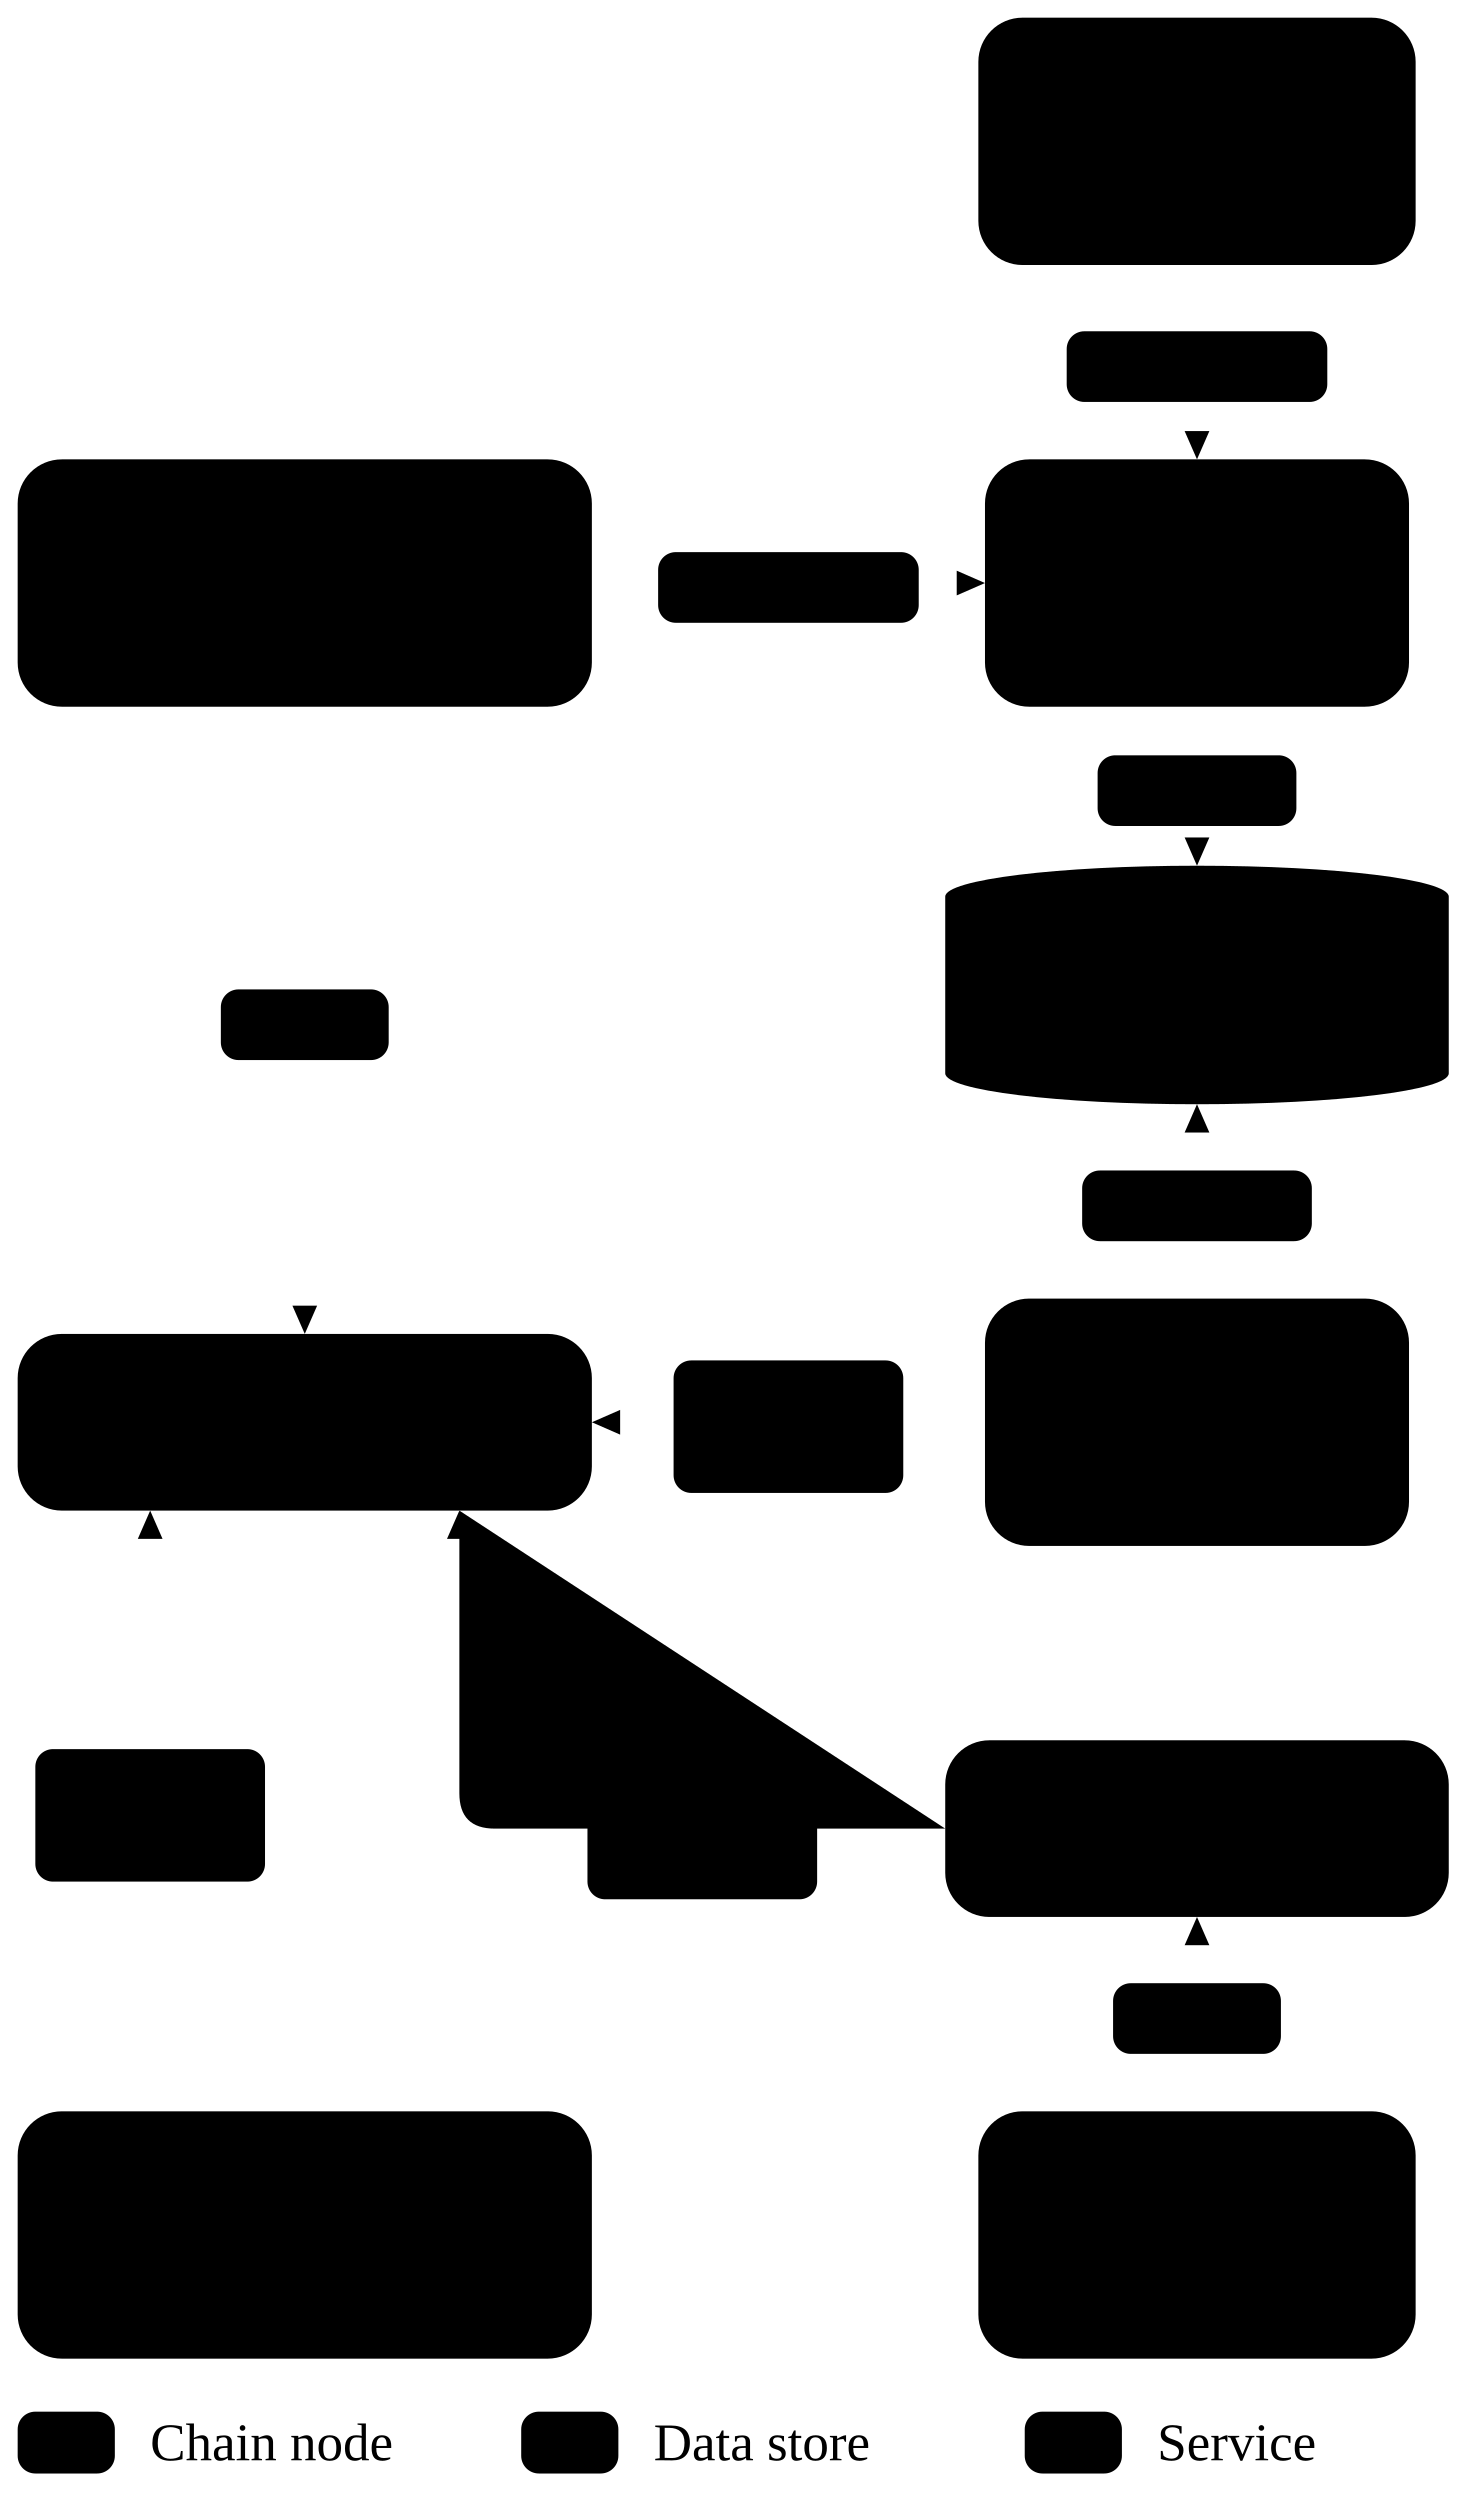
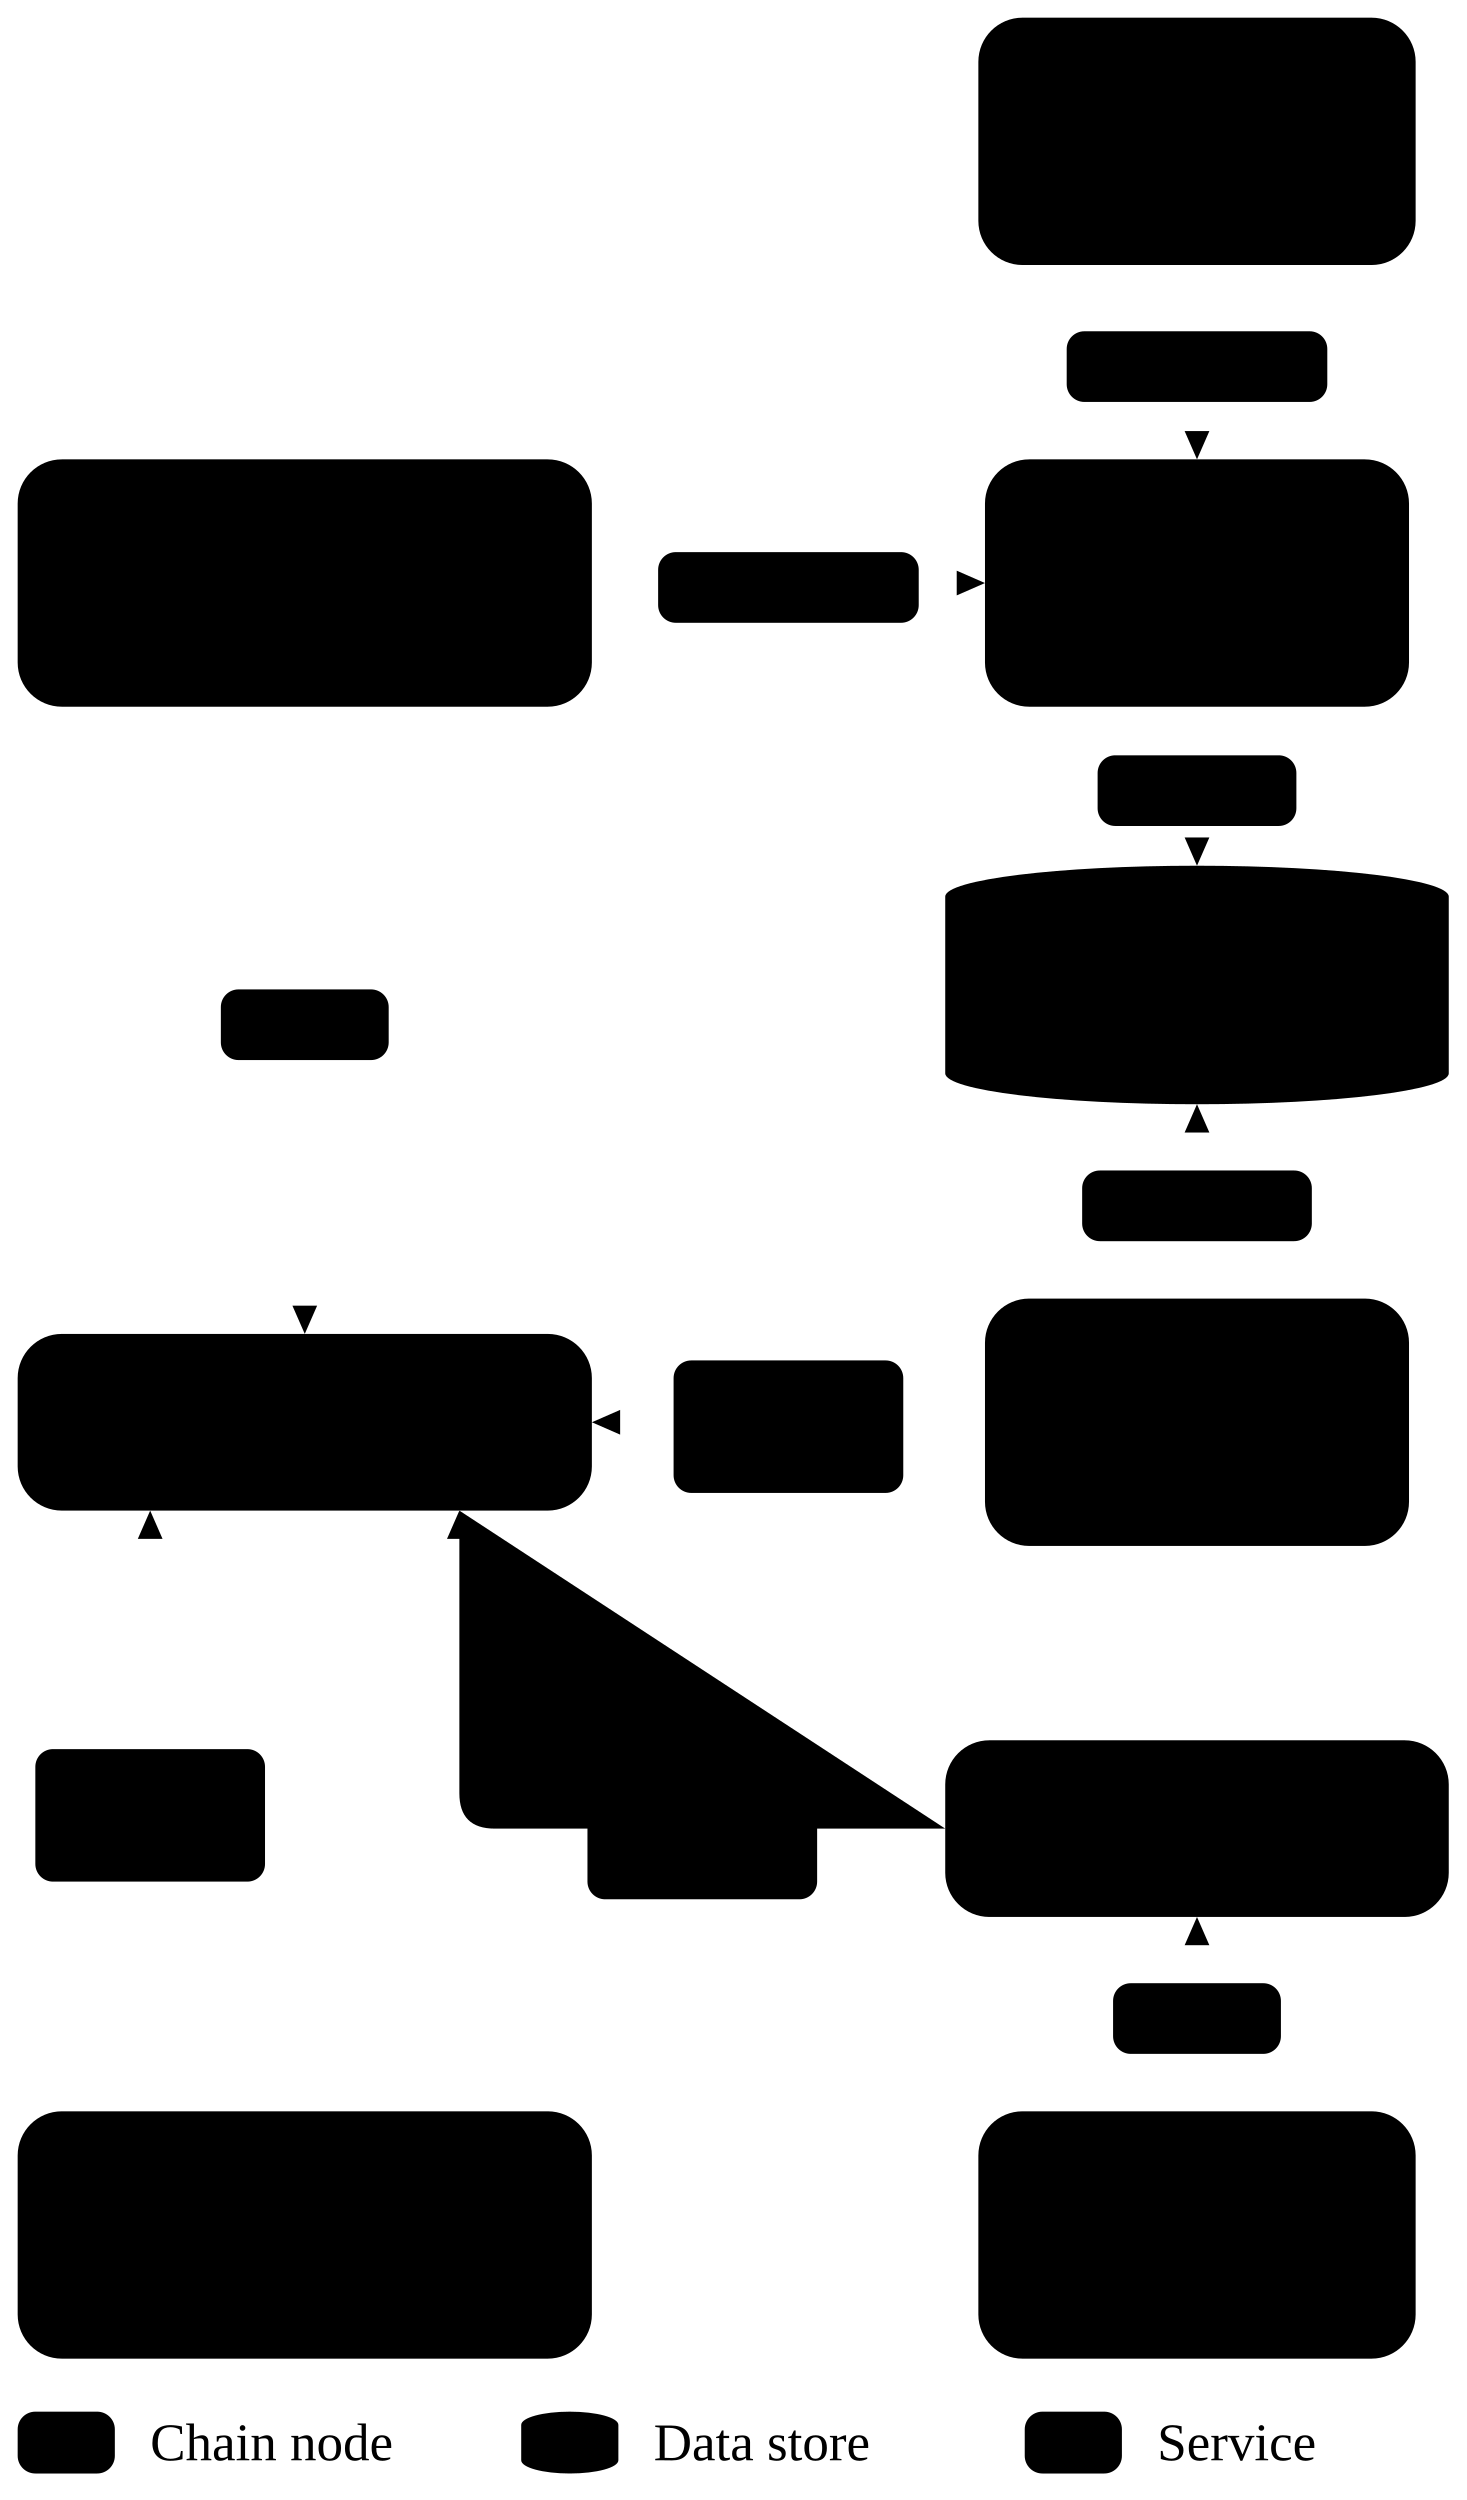
<svg xmlns="http://www.w3.org/2000/svg" class="dgm flow" viewBox="0 0 332 566" width="332" role="img" aria-labelledby="architecture-overview-n-t architecture-overview-n-d">
  <defs>
    <marker id="architecture-overview-n-a" viewBox="0 0 10 10" refX="9" refY="5" markerWidth="8" markerHeight="8" orient="auto-start-reverse">
      <path d="M1 1.5 9 5 1 8.5" class="d-arrow" />
    </marker>
    <marker id="architecture-overview-n-ap" viewBox="0 0 10 10" refX="9" refY="5" markerWidth="8" markerHeight="8" orient="auto-start-reverse">
      <path d="M1 1.5 9 5 1 8.5" class="d-arrow d-arrow-strong" />
    </marker>
  </defs>
  <g transform="translate(4 4)">
    <path d="M65 156 L65 298" class="d-edge" marker-end="url(#architecture-overview-n-a)" />
    <path d="M30 474 L30 338" class="d-edge" marker-end="url(#architecture-overview-n-a)" />
    <path d="M219 318 L130 318" class="d-edge" marker-end="url(#architecture-overview-n-a)" />
    <path d="M267 290 L267 246" class="d-edge" marker-end="url(#architecture-overview-n-a)" />
    <path d="M267 156 L267 192" class="d-edge" marker-end="url(#architecture-overview-n-a)" />
    <path d="M267 56 L267 100" class="d-edge" marker-end="url(#architecture-overview-n-a)" />
    <path d="M130 128 L219 128" class="d-edge" marker-end="url(#architecture-overview-n-a)" />
    <path d="M210 410 L108 410 Q100 410 100 402 L100 338" class="d-edge" marker-end="url(#architecture-overview-n-a)" />
    <path d="M267 474 L267 430" class="d-edge" marker-end="url(#architecture-overview-n-a)" />
    <g class="d-node d-service">
      <rect x="0" y="100" width="130" height="56" rx="10" />
    </g>
    <text x="65" y="124" class="d-label" text-anchor="middle">Web wallet /</text>
    <text x="65" y="140" class="d-label" text-anchor="middle">SDK</text>
    <g class="d-node d-service">
      <rect x="0" y="474" width="130" height="56" rx="10" />
    </g>
    <text x="65" y="498" class="d-label" text-anchor="middle">Wallet CLI /</text>
    <text x="65" y="514" class="d-label" text-anchor="middle">ASI client</text>
    <g class="d-node d-service">
      <rect x="217.5" y="474" width="99" height="56" rx="10" />
    </g>
    <text x="267" y="498" class="d-label" text-anchor="middle">Faucet</text>
    <text x="267" y="514" class="d-label" text-anchor="middle">frontend</text>
    <g class="d-node d-service">
      <rect x="210" y="390" width="114" height="40" rx="10" />
    </g>
    <text x="267" y="414" class="d-label" text-anchor="middle">Faucet API</text>
    <g class="d-node d-chain">
      <rect x="0" y="298" width="130" height="40" rx="10" />
    </g>
    <text x="65" y="322" class="d-label" text-anchor="middle">Node</text>
    <g class="d-node d-service">
      <rect x="217.5" y="0" width="99" height="56" rx="10" />
    </g>
    <text x="267" y="24" class="d-label" text-anchor="middle">Explorer</text>
    <text x="267" y="40" class="d-label" text-anchor="middle">frontend</text>
    <g class="d-node d-service">
      <rect x="219" y="290" width="96" height="56" rx="10" />
    </g>
    <text x="267" y="314" class="d-label" text-anchor="middle">Python</text>
    <text x="267" y="330" class="d-label" text-anchor="middle">indexer</text>
    <g class="d-node d-service">
      <rect x="219" y="100" width="96" height="56" rx="10" />
    </g>
    <text x="267" y="124" class="d-label" text-anchor="middle">Hasura</text>
    <text x="267" y="140" class="d-label" text-anchor="middle">GraphQL</text>
    <g class="d-node d-store">
      <path d="M210 199v40a57 7 0 0 0 114 0v-40a57 7 0 0 0 -114 0a57 7 0 0 0 114 0" />
    </g>
    <text x="267" y="226" class="d-label" text-anchor="middle">PostgreSQL</text>
    <rect x="46" y="220" width="38" height="16" rx="4" class="d-chip" />
    <rect x="4" y="392" width="52" height="30" rx="4" class="d-chip" />
    <rect x="148.5" y="304" width="52" height="30" rx="4" class="d-chip" />
    <rect x="241" y="261" width="52" height="16" rx="4" class="d-chip" />
    <rect x="244.5" y="167" width="45" height="16" rx="4" class="d-chip" />
    <rect x="237.5" y="71" width="59" height="16" rx="4" class="d-chip" />
    <rect x="145" y="121" width="59" height="16" rx="4" class="d-chip" />
    <rect x="129" y="396" width="52" height="30" rx="4" class="d-chip" />
    <rect x="248" y="445" width="38" height="16" rx="4" class="d-chip" />
    <text x="65" y="231" class="d-elabel" text-anchor="middle">HTTP</text>
    <text x="30" y="403" class="d-elabel" text-anchor="middle">gRPC /</text>
    <text x="30" y="417" class="d-elabel" text-anchor="middle">HTTP</text>
    <text x="174.5" y="315" class="d-elabel" text-anchor="middle">gRPC /</text>
    <text x="174.5" y="329" class="d-elabel" text-anchor="middle">HTTP</text>
    <text x="267" y="272" class="d-elabel" text-anchor="middle">writes</text>
    <text x="267" y="178" class="d-elabel" text-anchor="middle">reads</text>
    <text x="267" y="82" class="d-elabel" text-anchor="middle">GraphQL</text>
    <text x="174.5" y="132" class="d-elabel" text-anchor="middle">GraphQL</text>
    <text x="155" y="407" class="d-elabel" text-anchor="middle">gRPC /</text>
    <text x="155" y="421" class="d-elabel" text-anchor="middle">HTTP</text>
    <text x="267" y="456" class="d-elabel" text-anchor="middle">HTTP</text>
  </g>
  <g class="d-node d-chain">
    <rect x="4" y="546" width="22" height="14" rx="4" />
  </g>
  <text x="34" y="557" class="d-meta">Chain node</text>
  <g class="d-node d-store">
-     <rect x="118" y="546" width="22" height="14" rx="4" />
+     <path d="M118 549v8a11 3 0 0 0 22 0v-8a11 3 0 0 0-22 0a11 3 0 0 0 22 0" />
  </g>
  <text x="148" y="557" class="d-meta">Data store</text>
  <g class="d-node d-service">
    <rect x="232" y="546" width="22" height="14" rx="4" />
  </g>
  <text x="262" y="557" class="d-meta">Service</text>
</svg>
